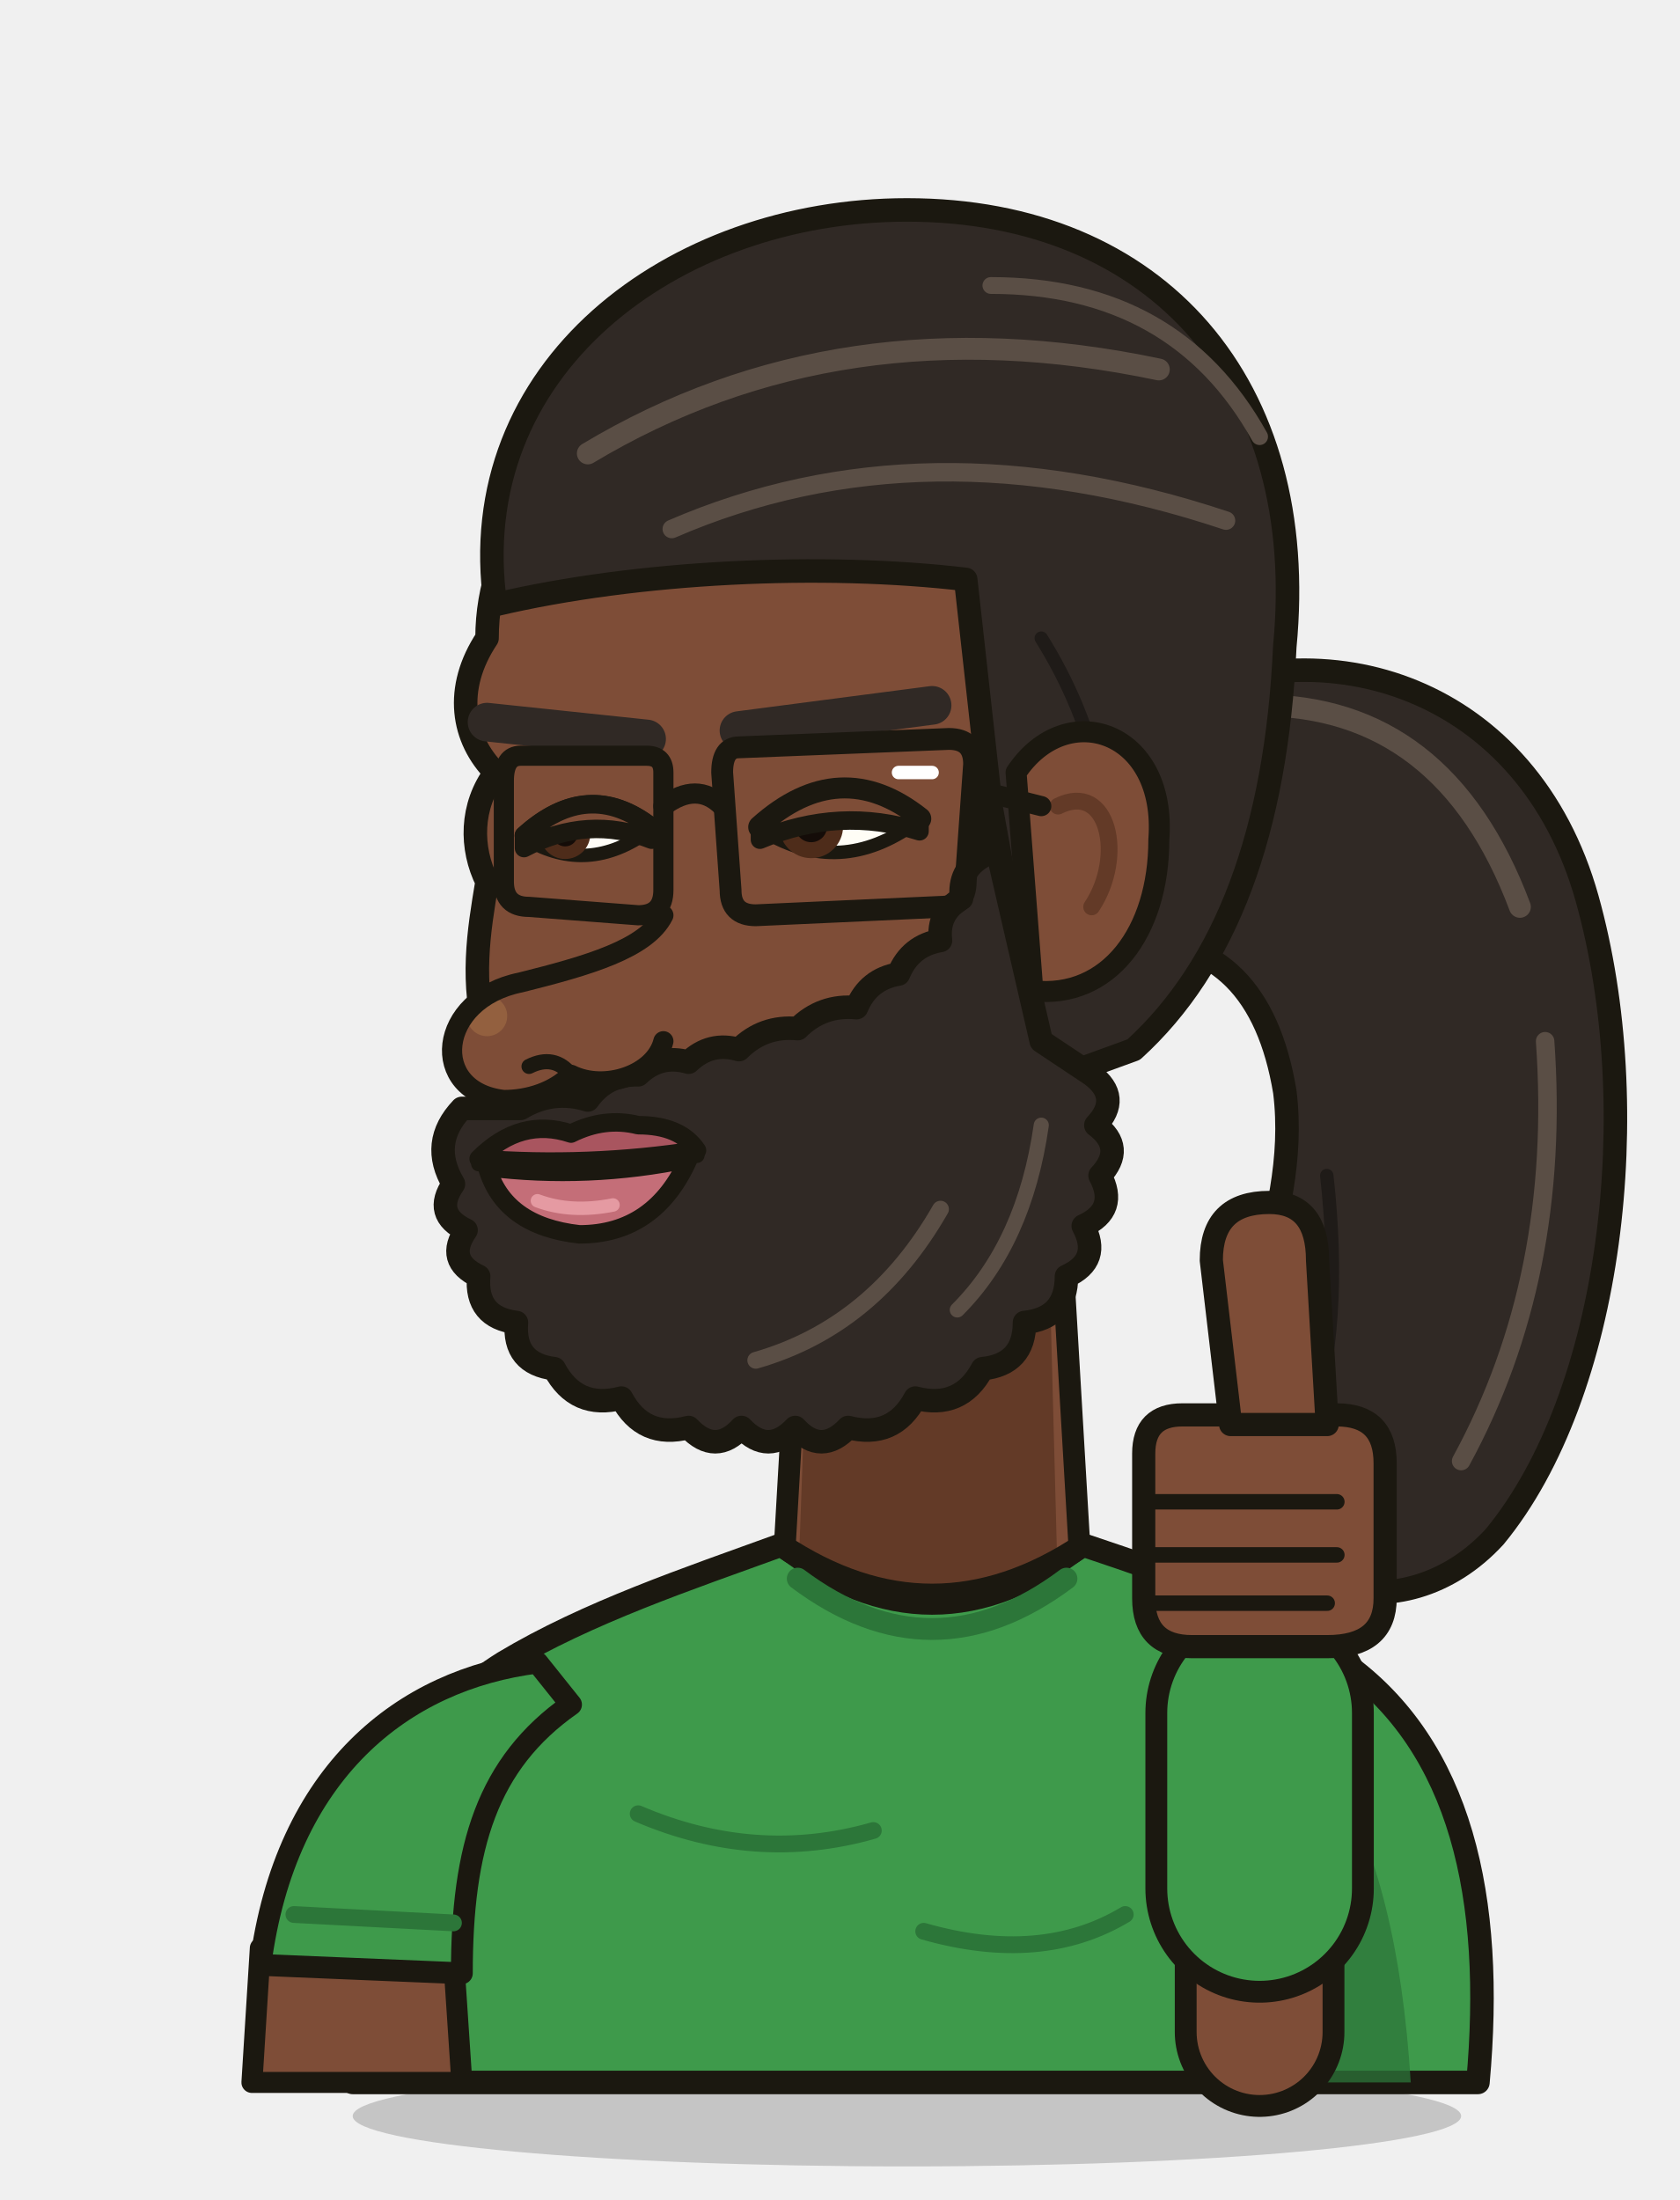
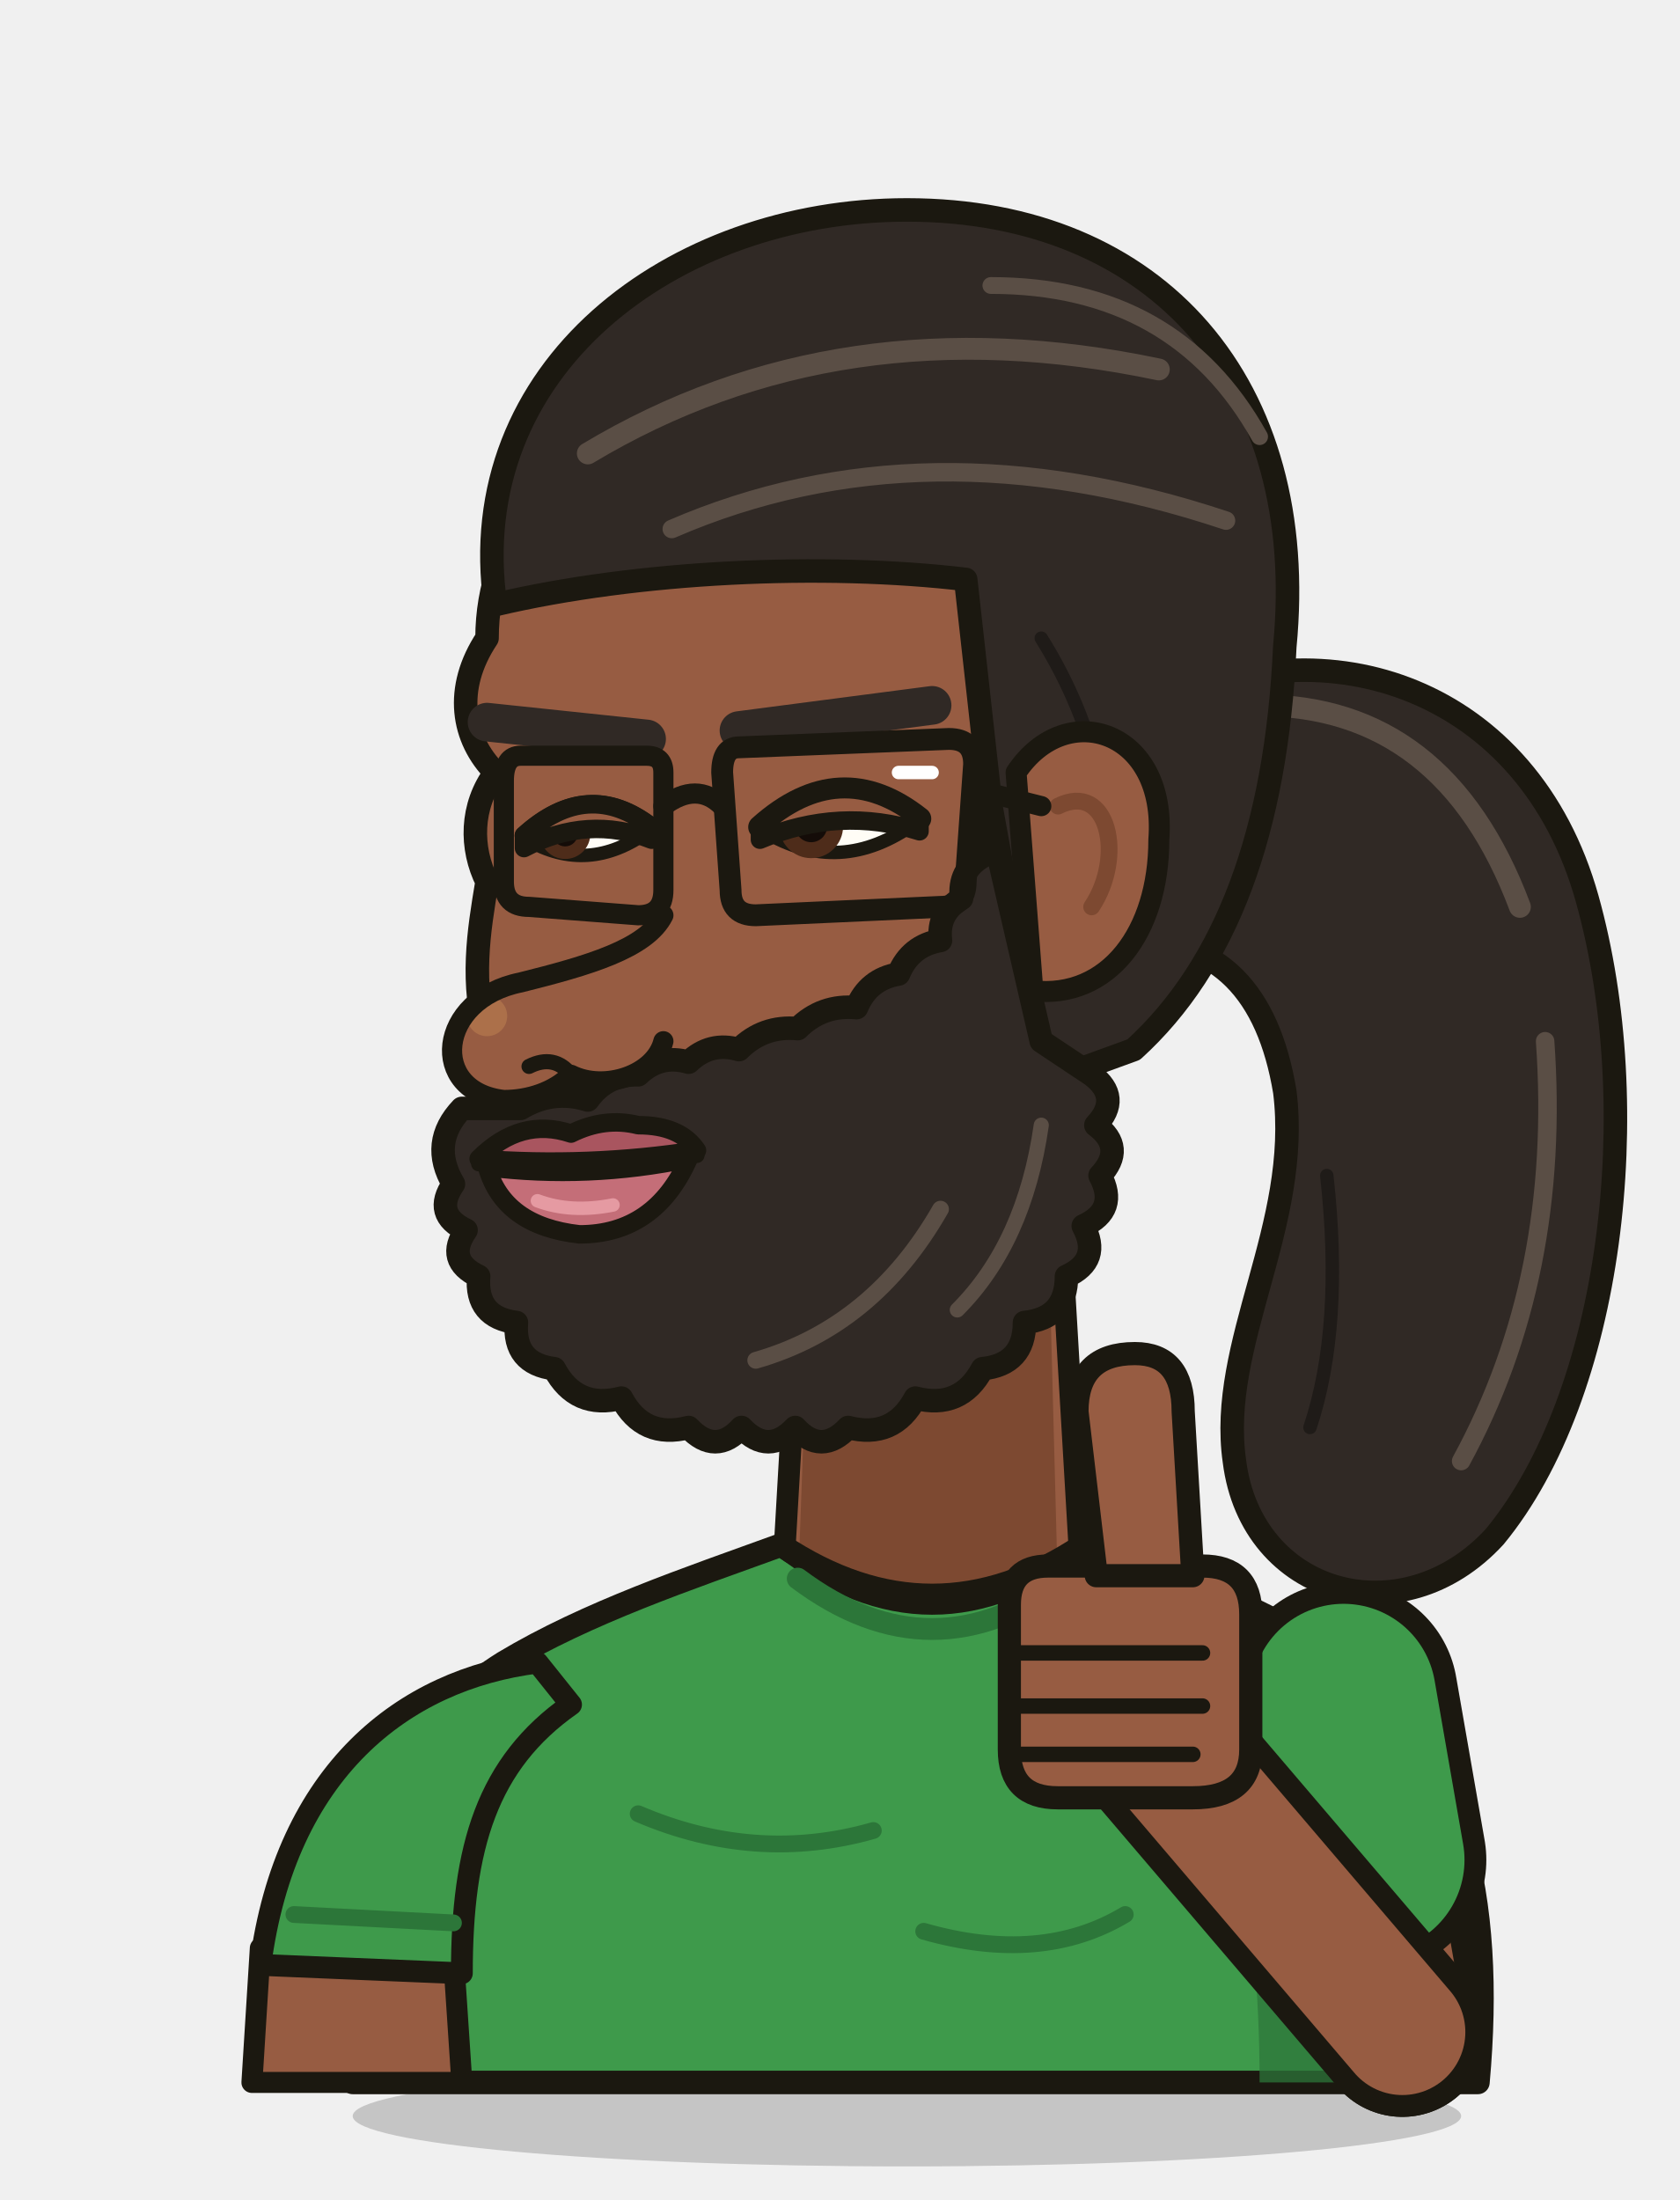
<svg xmlns="http://www.w3.org/2000/svg" viewBox="0 -12 200 262" aria-hidden="true" focusable="false">
  <ellipse cx="108" cy="240" rx="66" ry="6" fill="#000" opacity=".18" />
-   <path d="M96 128 L93 180 L129 180 L125 112 Z" fill="#7E4D37" stroke="#1B1810" stroke-width="2.6" stroke-linejoin="round" />
-   <path d="M96 150 L95 178 L126 178 L125 140 Q110 152 96 150 Z" fill="#633A27" />
+   <path d="M96 128 L93 180 L129 180 L125 112 Z" fill="#975C42" stroke="#1B1810" stroke-width="2.6" stroke-linejoin="round" />
+   <path d="M96 150 L95 178 L126 178 L125 140 Q110 152 96 150 Z" fill="#7D4931" />
  <path d="M42 236 C38 214 44 196 60 186 C70 180 82 176 93 172 Q111 184 129 172 C141 176 152 180 160 186 C174 196 178 214 176 236 Z" fill="#3E9A4B" stroke="#1B1810" stroke-width="2.8" stroke-linejoin="round" />
  <path d="M140 182 C156 190 166 204 168 236 L150 236 C150 214 146 196 140 182 Z" fill="#2C7639" opacity="0.75" />
  <path d="M93 172 Q111 186 129 172" fill="none" stroke="#1B1810" stroke-width="2.6" stroke-linecap="round" stroke-linejoin="round" />
  <path d="M95 176 Q111 188 127 176" fill="none" stroke="#2C7639" stroke-width="2.6" stroke-linecap="round" stroke-linejoin="round" />
  <path d="M76 204 Q90 210 104 206" fill="none" stroke="#2C7639" stroke-width="2" stroke-linecap="round" stroke-linejoin="round" />
  <path d="M110 218 Q124 222 134 216" fill="none" stroke="#2C7639" stroke-width="2" stroke-linecap="round" stroke-linejoin="round" />
-   <path d="M31 220 L54 221 L55 236 L30 236 Z" fill="#7E4D37" stroke="#1B1810" stroke-width="2.5" stroke-linejoin="round" />
+   <path d="M31 220 L54 221 L55 236 L30 236 Z" fill="#975C42" stroke="#1B1810" stroke-width="2.5" stroke-linejoin="round" />
  <path d="M64 186 C48 188 34 199 31 222 L55 223 C55 208 58 198 68 191 Z" fill="#3E9A4B" stroke="#1B1810" stroke-width="2.6" stroke-linejoin="round" />
  <path d="M35 216 L54 217" fill="none" stroke="#2C7639" stroke-width="2" stroke-linecap="round" stroke-linejoin="round" />
  <g transform="translate(0 0) rotate(0 110 150)">
    <path d="M138 72 C158 62 182 70 189 95 C196 120 192 154 178 171 C167 183 149 178 147 162 C145 148 155 134 153 118 C151 106 145 100 135 100 Z" fill="#302925" stroke="#1B1810" stroke-width="2.8" stroke-linejoin="round" />
    <path d="M150 72 Q172 72 181 96" fill="none" stroke="#5A4E45" stroke-width="2.6" stroke-linecap="round" stroke-linejoin="round" />
    <path d="M184 112 Q186 140 174 162" fill="none" stroke="#5A4E45" stroke-width="2.2" stroke-linecap="round" stroke-linejoin="round" />
    <path d="M158 128 Q160 146 156 158" fill="none" stroke="#1F1B18" stroke-width="1.6" stroke-linecap="round" stroke-linejoin="round" />
-     <path d="M64 48 L120 48 L127 104 C127 126 112 141 92 143 C76 144 62 137 58 124 L58 112 C56 105 57 99 58 93 C56 89 56 84 59 80 C55 76 54 70 58 64 C58 58 60 52 64 48 Z" fill="#7E4D37" stroke="#1B1810" stroke-width="2.8" stroke-linejoin="round" />
-     <path d="M119 52 L125 104 C124 120 116 132 104 138 C112 124 116 110 114 92 Z" fill="#633A27" opacity="0.55" />
+     <path d="M64 48 L120 48 L127 104 C127 126 112 141 92 143 C76 144 62 137 58 124 L58 112 C56 105 57 99 58 93 C56 89 56 84 59 80 C55 76 54 70 58 64 C58 58 60 52 64 48 Z" fill="#975C42" stroke="#1B1810" stroke-width="2.8" stroke-linejoin="round" />
+     <path d="M119 52 L125 104 C124 120 116 132 104 138 C112 124 116 110 114 92 Z" fill="#7D4931" opacity="0.55" />
    <path d="M59 60 C55 32 80 13 108 13 C138 13 156 34 153 65 C152 87 146 103 135 113 L124 117 L118 84 L115 57 C98 55 76 56 59 60 Z" fill="#302925" stroke="#1B1810" stroke-width="2.8" stroke-linejoin="round" />
    <path d="M70 42 Q100 24 138 32" fill="none" stroke="#5A4E45" stroke-width="2.6" stroke-linecap="round" stroke-linejoin="round" />
    <path d="M80 51 Q110 38 146 50" fill="none" stroke="#5A4E45" stroke-width="2.2" stroke-linecap="round" stroke-linejoin="round" />
    <path d="M118 22 Q140 22 150 40" fill="none" stroke="#5A4E45" stroke-width="2" stroke-linecap="round" stroke-linejoin="round" />
    <path d="M124 64 Q134 80 132 100" fill="none" stroke="#1F1B18" stroke-width="1.6" stroke-linecap="round" stroke-linejoin="round" />
-     <path d="M121 80 C127 71 139 75 138 88 C138 99 132 107 123 106 Z" fill="#7E4D37" stroke="#1B1810" stroke-width="2.5" stroke-linejoin="round" />
-     <path d="M126 84 C132 81 134 90 130 96" fill="none" stroke="#633A27" stroke-width="2" stroke-linecap="round" stroke-linejoin="round" />
+     <path d="M121 80 C127 71 139 75 138 88 C138 99 132 107 123 106 Z" fill="#975C42" stroke="#1B1810" stroke-width="2.5" stroke-linejoin="round" />
+     <path d="M126 84 C132 81 134 90 130 96" fill="none" stroke="#7D4931" stroke-width="2" stroke-linecap="round" stroke-linejoin="round" />
    <path d="M118 86 L124 112 L130 116L130 116 Q133.6 118.7 130.5 122 Q134.1 124.7 131 128 Q133.2 132.1 129 134 Q131.2 138.1 127 140 Q127 145 122 145.5 Q122 150.5 117 151 Q114.4 155.9 109 154.5 Q106.4 159.4 101 158 Q97.8 161.4 94.7 158 Q91.5 161.4 88.3 158 Q85.2 161.4 82 158 Q76.6 159.4 74 154.5 Q68.6 155.9 66 151 Q61.1 150.4 61.5 145.5 Q56.6 144.9 57 140 Q53 138.1 55.5 134.5 Q51.5 132.6 54 129 Q51.1 124.1 55 120L62 120 Q65.8 117.7 70 119 Q72.2 115.9 76 116 Q78.6 113.5 82 114.5 Q84.6 112 88 113 Q90.9 110.1 95 110.5 Q97.9 107.6 102 108 Q103.4 104.6 107 104 Q108.4 100.6 112 100 Q111.6 96.7 114.5 95 Q114.1 91.7 117 90 Z" fill="#302925" stroke="#1B1810" stroke-width="2.8" stroke-linejoin="round" />
    <path d="M112 132 Q104 146 90 150" fill="none" stroke="#5A4E45" stroke-width="2" stroke-linecap="round" stroke-linejoin="round" />
    <path d="M124 122 Q122 136 114 144" fill="none" stroke="#5A4E45" stroke-width="1.8" stroke-linecap="round" stroke-linejoin="round" />
    <path d="M58 127 Q70 128.5 82 126 Q78 135 69 135 Q60 134 58 127 Z" fill="#C46E78" stroke="#1B1810" stroke-width="2.2" stroke-linejoin="round" />
    <path d="M57 126 Q62 121 68 123 Q72 121 76 122 Q81 122 83 125 Q70 127 57 126 Z" fill="#A9555F" stroke="#1B1810" stroke-width="2.2" stroke-linejoin="round" />
    <path d="M57 126.6 Q70 127.5 83 125.6" fill="none" stroke="#1B1810" stroke-width="1.8" stroke-linecap="round" stroke-linejoin="round" />
    <path d="M64 131 Q68 132.5 73 131.5" fill="none" stroke="#E59AA2" stroke-width="1.6" stroke-linecap="round" stroke-linejoin="round" />
-     <path d="M79 96 C77 101 70 103 62 105 C52 107 51 118 60 119 C63 119 66 118 68 116 C72 118 78 116 79 112 L82 96 Z" fill="#7E4D37" />
-     <circle cx="58" cy="109" r="2.4" fill="#93603F" />
+     <path d="M79 96 C77 101 70 103 62 105 C52 107 51 118 60 119 C63 119 66 118 68 116 C72 118 78 116 79 112 L82 96 Z" fill="#975C42" />
+     <circle cx="58" cy="109" r="2.4" fill="#AC704A" />
    <path d="M79 97 C77 101 70 103 62 105 C52 107 51 118 60 119 C63 119 66 118 68 116 C72 118 78 116 79 112" fill="none" stroke="#1B1810" stroke-width="2.4" stroke-linecap="round" stroke-linejoin="round" />
    <path d="M63 115 Q66 113.5 68 116" fill="none" stroke="#1B1810" stroke-width="1.8" stroke-linecap="round" stroke-linejoin="round" />
    <path d="M62.8 88 Q70 81 77.2 87 Q70 92.2 62.8 88 Z" fill="#FFFDF6" stroke="#1B1810" stroke-width="1.6" stroke-linejoin="round" />
    <circle cx="67.3" cy="87.3" r="3" fill="#4E2C1A" />
    <circle cx="67.3" cy="87.3" r="1.5" fill="#140C08" />
    <circle cx="68.2" cy="86.3" r="0.8" fill="#FFFDF6" />
    <path d="M62.4 87.5 Q70 80.6 77.6 86.5" fill="none" stroke="#1B1810" stroke-width="2.24" stroke-linecap="round" stroke-linejoin="round" />
-     <path d="M62.4 87.5 Q70 80.6 77.6 86.5 L77.6 88 Q70 85 62.4 89 Z" fill="#7E4D37" stroke="#1B1810" stroke-width="2.2" stroke-linejoin="round" />
+     <path d="M62.4 87.5 Q70 80.6 77.6 86.5 L77.6 88 Q70 85 62.4 89 Z" fill="#975C42" stroke="#1B1810" stroke-width="2.2" stroke-linejoin="round" />
    <path d="M91 87 Q100 78.5 109 86 Q100 92.5 91 87 Z" fill="#FFFDF6" stroke="#1B1810" stroke-width="1.6" stroke-linejoin="round" />
    <circle cx="96.6" cy="86.4" r="3.8" fill="#4E2C1A" />
    <circle cx="96.6" cy="86.4" r="1.9" fill="#140C08" />
    <circle cx="97.8" cy="85.1" r="1" fill="#FFFDF6" />
    <path d="M90.5 86.5 Q100 78 109.5 85.5" fill="none" stroke="#1B1810" stroke-width="2.8" stroke-linecap="round" stroke-linejoin="round" />
-     <path d="M90.5 86.5 Q100 78 109.5 85.5 L109.5 87 Q100 84 90.5 88 Z" fill="#7E4D37" stroke="#1B1810" stroke-width="2.2" stroke-linejoin="round" />
+     <path d="M90.5 86.5 Q100 78 109.5 85.5 L109.5 87 Q100 84 90.5 88 Z" fill="#975C42" stroke="#1B1810" stroke-width="2.2" stroke-linejoin="round" />
    <path d="M58 74 L77 76" fill="none" stroke="#302925" stroke-width="4.6" stroke-linecap="round" stroke-linejoin="round" />
    <path d="M88 75 L111 72" fill="none" stroke="#302925" stroke-width="4.6" stroke-linecap="round" stroke-linejoin="round" />
    <path d="M88 77 L113 76 Q116 76 116 79 L115 93 Q115 96 112 96 L90 97 Q87 97 87 94 L86 80 Q86 77 88 77 Z" fill="none" stroke="#1B1810" stroke-width="2.6" stroke-linejoin="round" />
    <path d="M62 78 L77 78 Q79 78 79 80 L79 94 Q79 97 76 97 L63 96 Q60 96 60 93 L60 81 Q60 78 62 78 Z" fill="none" stroke="#1B1810" stroke-width="2.4" stroke-linejoin="round" />
    <path d="M79 84 Q83 81 86 84" fill="none" stroke="#1B1810" stroke-width="2.4" stroke-linecap="round" stroke-linejoin="round" />
    <path d="M116 82 L124 84" fill="none" stroke="#1B1810" stroke-width="2.4" stroke-linecap="round" stroke-linejoin="round" />
    <path d="M107 80 L111 80" fill="none" stroke="#FFFFFF" stroke-width="1.6" stroke-linecap="round" stroke-linejoin="round" />
  </g>
-   <path d="M150 192 L150 230 L150 178" fill="none" stroke="#1B1810" stroke-width="20.2" stroke-linecap="round" stroke-linejoin="round" />
-   <path d="M150 192 L150 230 L150 178" fill="none" stroke="#7E4D37" stroke-width="15" stroke-linecap="round" stroke-linejoin="round" />
-   <path d="M150 192 L150 212.9" fill="none" stroke="#1B1810" stroke-width="27.2" stroke-linecap="round" stroke-linejoin="round" />
-   <path d="M150 192 L150 212.9" fill="none" stroke="#3E9A4B" stroke-width="22" stroke-linecap="round" stroke-linejoin="round" />
-   <g transform="translate(150 168) scale(1.15)">
-     <path d="M-12 -6 Q-12 -10 -8 -10 L8 -10 Q13 -10 13 -5 L13 9 Q13 14 7 14 L-7 14 Q-12 14 -12 9 Z" fill="#7E4D37" stroke="#1B1810" stroke-width="2.4" stroke-linejoin="round" />
-     <path d="M-3 -9 L-5 -26 Q-5 -32 1 -32 Q6 -32 6 -26 L7 -9 Z" fill="#7E4D37" stroke="#1B1810" stroke-width="2.4" stroke-linejoin="round" />
+   <path d="M160 190 L167 230" fill="none" stroke="#1B1810" stroke-width="20.2" stroke-linecap="round" stroke-linejoin="round" />
+   <path d="M160 190 L167 230" fill="none" stroke="#975C42" stroke-width="15" stroke-linecap="round" stroke-linejoin="round" />
+   <path d="M160 190 L163.4 209.5" fill="none" stroke="#1B1810" stroke-width="27.2" stroke-linecap="round" stroke-linejoin="round" />
+   <path d="M160 190 L163.4 209.5" fill="none" stroke="#3E9A4B" stroke-width="22" stroke-linecap="round" stroke-linejoin="round" />
+   <path d="M167 230 L138 196" fill="none" stroke="#1B1810" stroke-width="20.2" stroke-linecap="round" stroke-linejoin="round" />
+   <path d="M167 230 L138 196" fill="none" stroke="#975C42" stroke-width="15" stroke-linecap="round" stroke-linejoin="round" />
+   <g transform="translate(134 186) scale(1.15)">
+     <path d="M-12 -6 Q-12 -10 -8 -10 L8 -10 Q13 -10 13 -5 L13 9 Q13 14 7 14 L-7 14 Q-12 14 -12 9 Z" fill="#975C42" stroke="#1B1810" stroke-width="2.4" stroke-linejoin="round" />
+     <path d="M-3 -9 L-5 -26 Q-5 -32 1 -32 Q6 -32 6 -26 L7 -9 Z" fill="#975C42" stroke="#1B1810" stroke-width="2.4" stroke-linejoin="round" />
    <path d="M-12 -1 L8 -1 M-12 4.5 L8 4.5 M-12 9.5 L7 9.5" fill="none" stroke="#1B1810" stroke-width="1.6" stroke-linecap="round" stroke-linejoin="round" />
  </g>
</svg>
